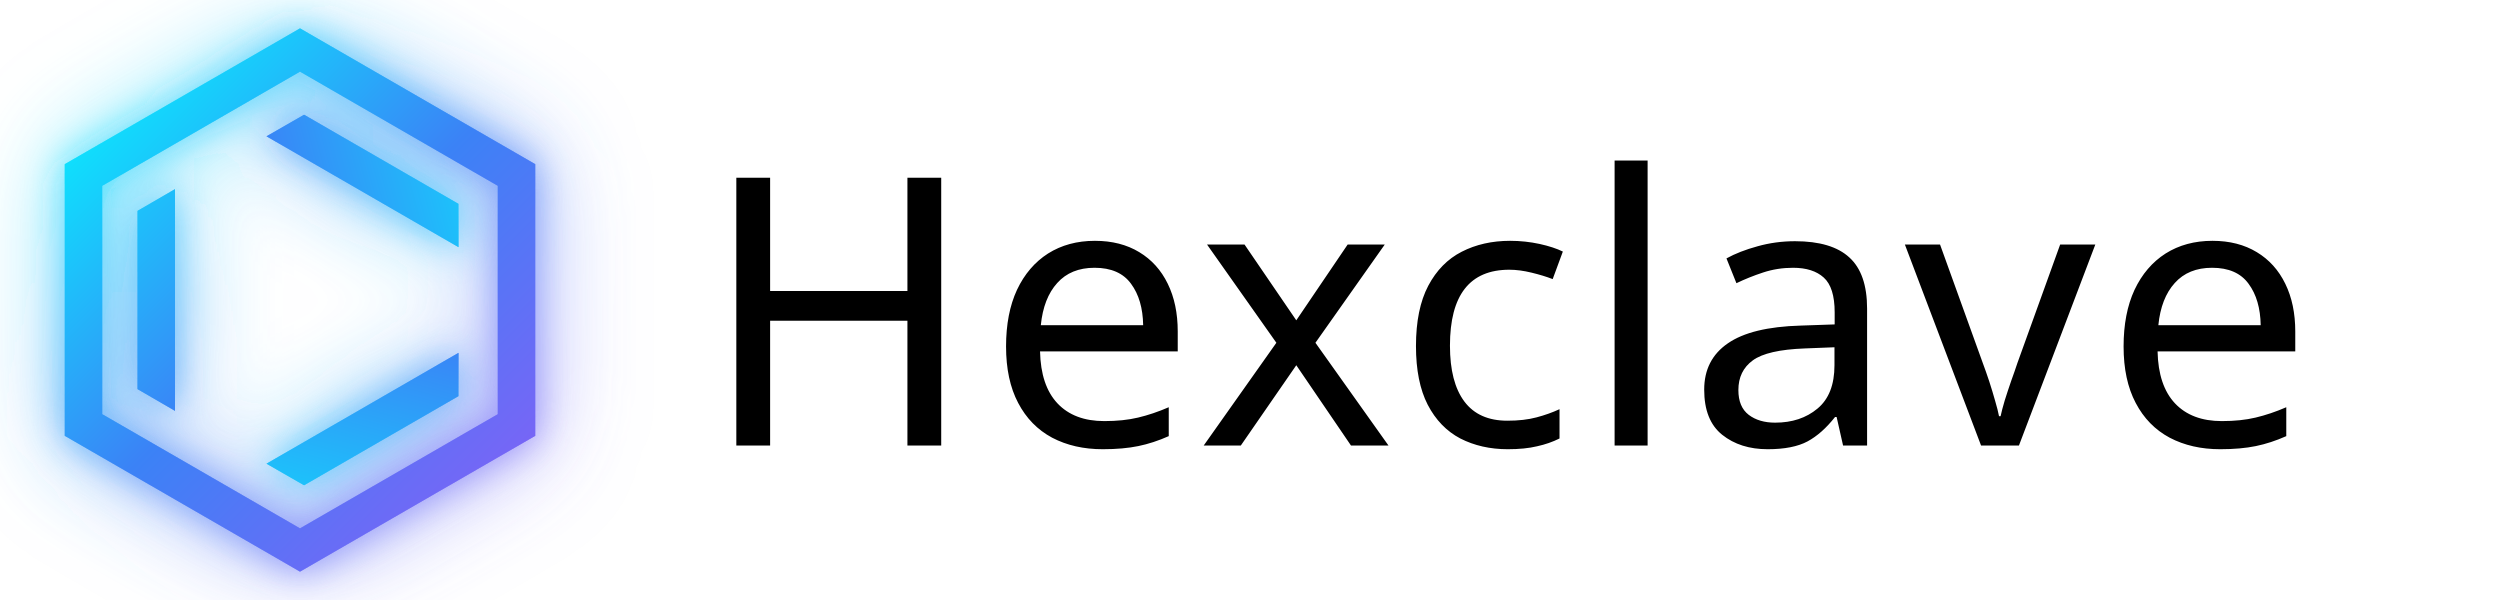
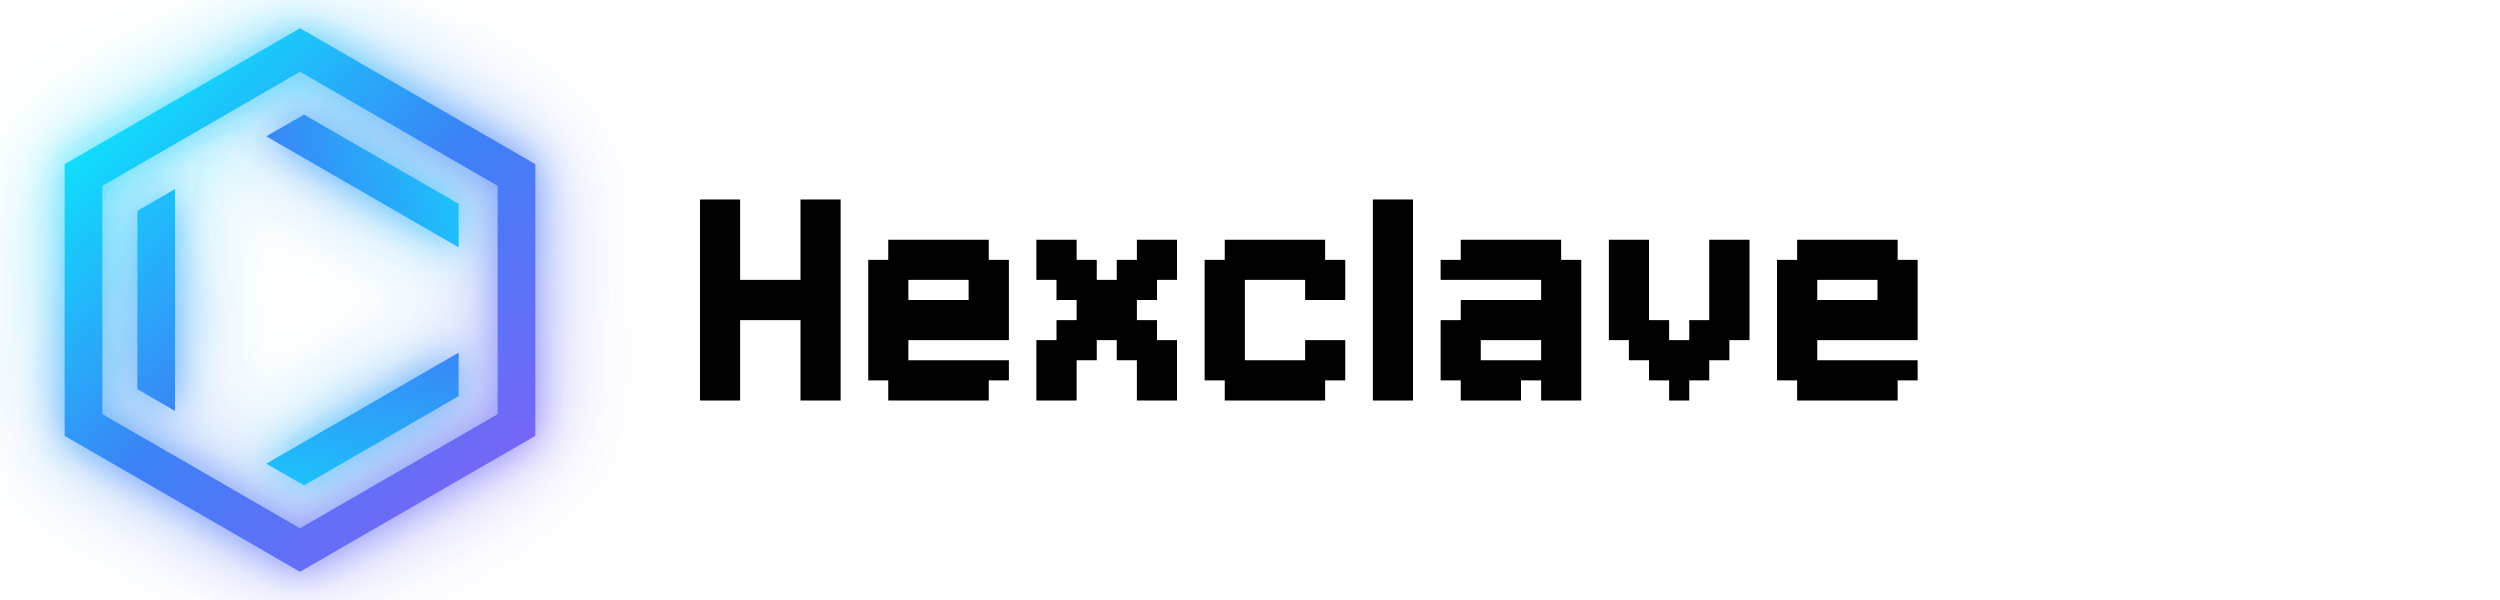
<svg xmlns="http://www.w3.org/2000/svg" viewBox="0 0 200 48" fill="none" aria-label="Hexclave">
  <defs>
    <linearGradient id="hx-neon-grad" x1="4" y1="4" x2="44" y2="44" gradientUnits="userSpaceOnUse">
      <stop offset="0%" stop-color="#00FFFF" />
      <stop offset="50%" stop-color="#3B82F6" />
      <stop offset="100%" stop-color="#8B5CF6" />
    </linearGradient>
    <filter id="hx-glow" x="-50%" y="-50%" width="200%" height="200%">
      <feGaussianBlur stdDeviation="1.5" result="blur1" />
      <feGaussianBlur stdDeviation="3.5" result="blur2" />
      <feMerge>
        <feMergeNode in="blur2" />
        <feMergeNode in="blur1" />
        <feMergeNode in="SourceGraphic" />
      </feMerge>
    </filter>
    <g id="hx-benzene-mark">
      <path d="M 24 4 L 41.32 14 L 41.32 34 L 24 44 L 6.68 34 L 6.68 14 Z" fill="none" stroke="url(#hx-neon-grad)" stroke-width="3" stroke-linejoin="miter" />
      <path d="M 11 16.87 L 14 15.13 L 14 32.87 L 11 31.13 Z" fill="url(#hx-neon-grad)" />
      <path d="M 11 16.87 L 14 15.13 L 14 32.87 L 11 31.13 Z" fill="url(#hx-neon-grad)" transform="rotate(120 24 24)" />
      <path d="M 11 16.87 L 14 15.13 L 14 32.87 L 11 31.13 Z" fill="url(#hx-neon-grad)" transform="rotate(240 24 24)" />
    </g>
  </defs>
  <use href="#hx-benzene-mark" filter="url(#hx-glow)" opacity="0.75" />
  <use href="#hx-benzene-mark" />
-   <text x="56" y="24" fill="#000000" dominant-baseline="central" style="font-family:&quot;Jersey 10&quot;,&quot;Jersey 10 Fallback&quot;,sans-serif" font-size="30" letter-spacing="0.02em">Hexclave</text>
+   <path d="M59.21 22.39L64.04 22.39L64.04 15.96L67.25 15.96L67.25 32.04L64.04 32.04L64.04 25.61L59.21 25.61L59.21 32.04L56 32.04L56 15.96L59.21 15.96ZM69.46 20.79L71.06 20.79L71.06 19.18L79.1 19.18L79.1 20.79L80.71 20.79L80.71 27.21L72.67 27.21L72.67 28.82L80.71 28.82L80.71 30.43L79.1 30.43L79.1 32.04L71.06 32.04L71.06 30.43L69.46 30.43ZM72.67 24L77.49 24L77.49 22.39L72.67 22.39ZM82.91 27.21L84.52 27.21L84.52 25.61L86.13 25.61L86.13 24L84.52 24L84.52 22.39L82.91 22.39L82.91 19.18L86.13 19.18L86.13 20.79L87.74 20.79L87.74 22.39L89.34 22.39L89.34 20.79L90.95 20.79L90.95 19.18L94.16 19.18L94.16 22.39L92.56 22.39L92.56 24L90.95 24L90.95 25.61L92.56 25.61L92.56 27.21L94.16 27.21L94.16 32.04L90.95 32.04L90.95 28.82L89.34 28.82L89.34 27.21L87.74 27.21L87.74 28.82L86.13 28.82L86.13 32.04L82.91 32.04ZM104.41 27.21L107.62 27.21L107.62 30.43L106.01 30.43L106.01 32.04L97.98 32.04L97.98 30.43L96.37 30.43L96.37 20.79L97.98 20.79L97.98 19.18L106.01 19.18L106.01 20.79L107.62 20.79L107.62 24L104.41 24L104.41 22.39L99.59 22.39L99.59 28.82L104.41 28.82ZM109.83 15.96L113.04 15.96L113.04 32.04L109.83 32.04ZM116.86 30.43L115.25 30.43L115.25 25.61L116.86 25.61L116.86 24L123.29 24L123.29 22.39L115.25 22.39L115.25 20.79L116.86 20.79L116.86 19.18L124.89 19.18L124.89 20.79L126.5 20.79L126.5 32.04L123.29 32.04L123.29 30.43L121.68 30.43L121.68 32.04L116.86 32.04ZM118.46 28.82L123.29 28.82L123.29 27.21L118.46 27.21ZM131.92 28.82L130.31 28.82L130.31 27.21L128.71 27.21L128.71 19.18L131.92 19.18L131.92 25.61L133.53 25.61L133.53 27.21L135.14 27.21L135.14 25.61L136.74 25.61L136.74 19.18L139.96 19.18L139.96 27.21L138.35 27.21L138.35 28.82L136.74 28.82L136.74 30.43L135.14 30.43L135.14 32.04L133.53 32.04L133.53 30.43L131.92 30.43ZM142.16 20.79L143.77 20.79L143.77 19.18L151.81 19.18L151.81 20.79L153.41 20.79L153.41 27.21L145.38 27.21L145.38 28.82L153.41 28.82L153.41 30.43L151.81 30.43L151.81 32.04L143.77 32.04L143.77 30.43L142.16 30.43ZM145.38 24L150.2 24L150.2 22.39L145.38 22.39Z" fill="#000000" />
</svg>
